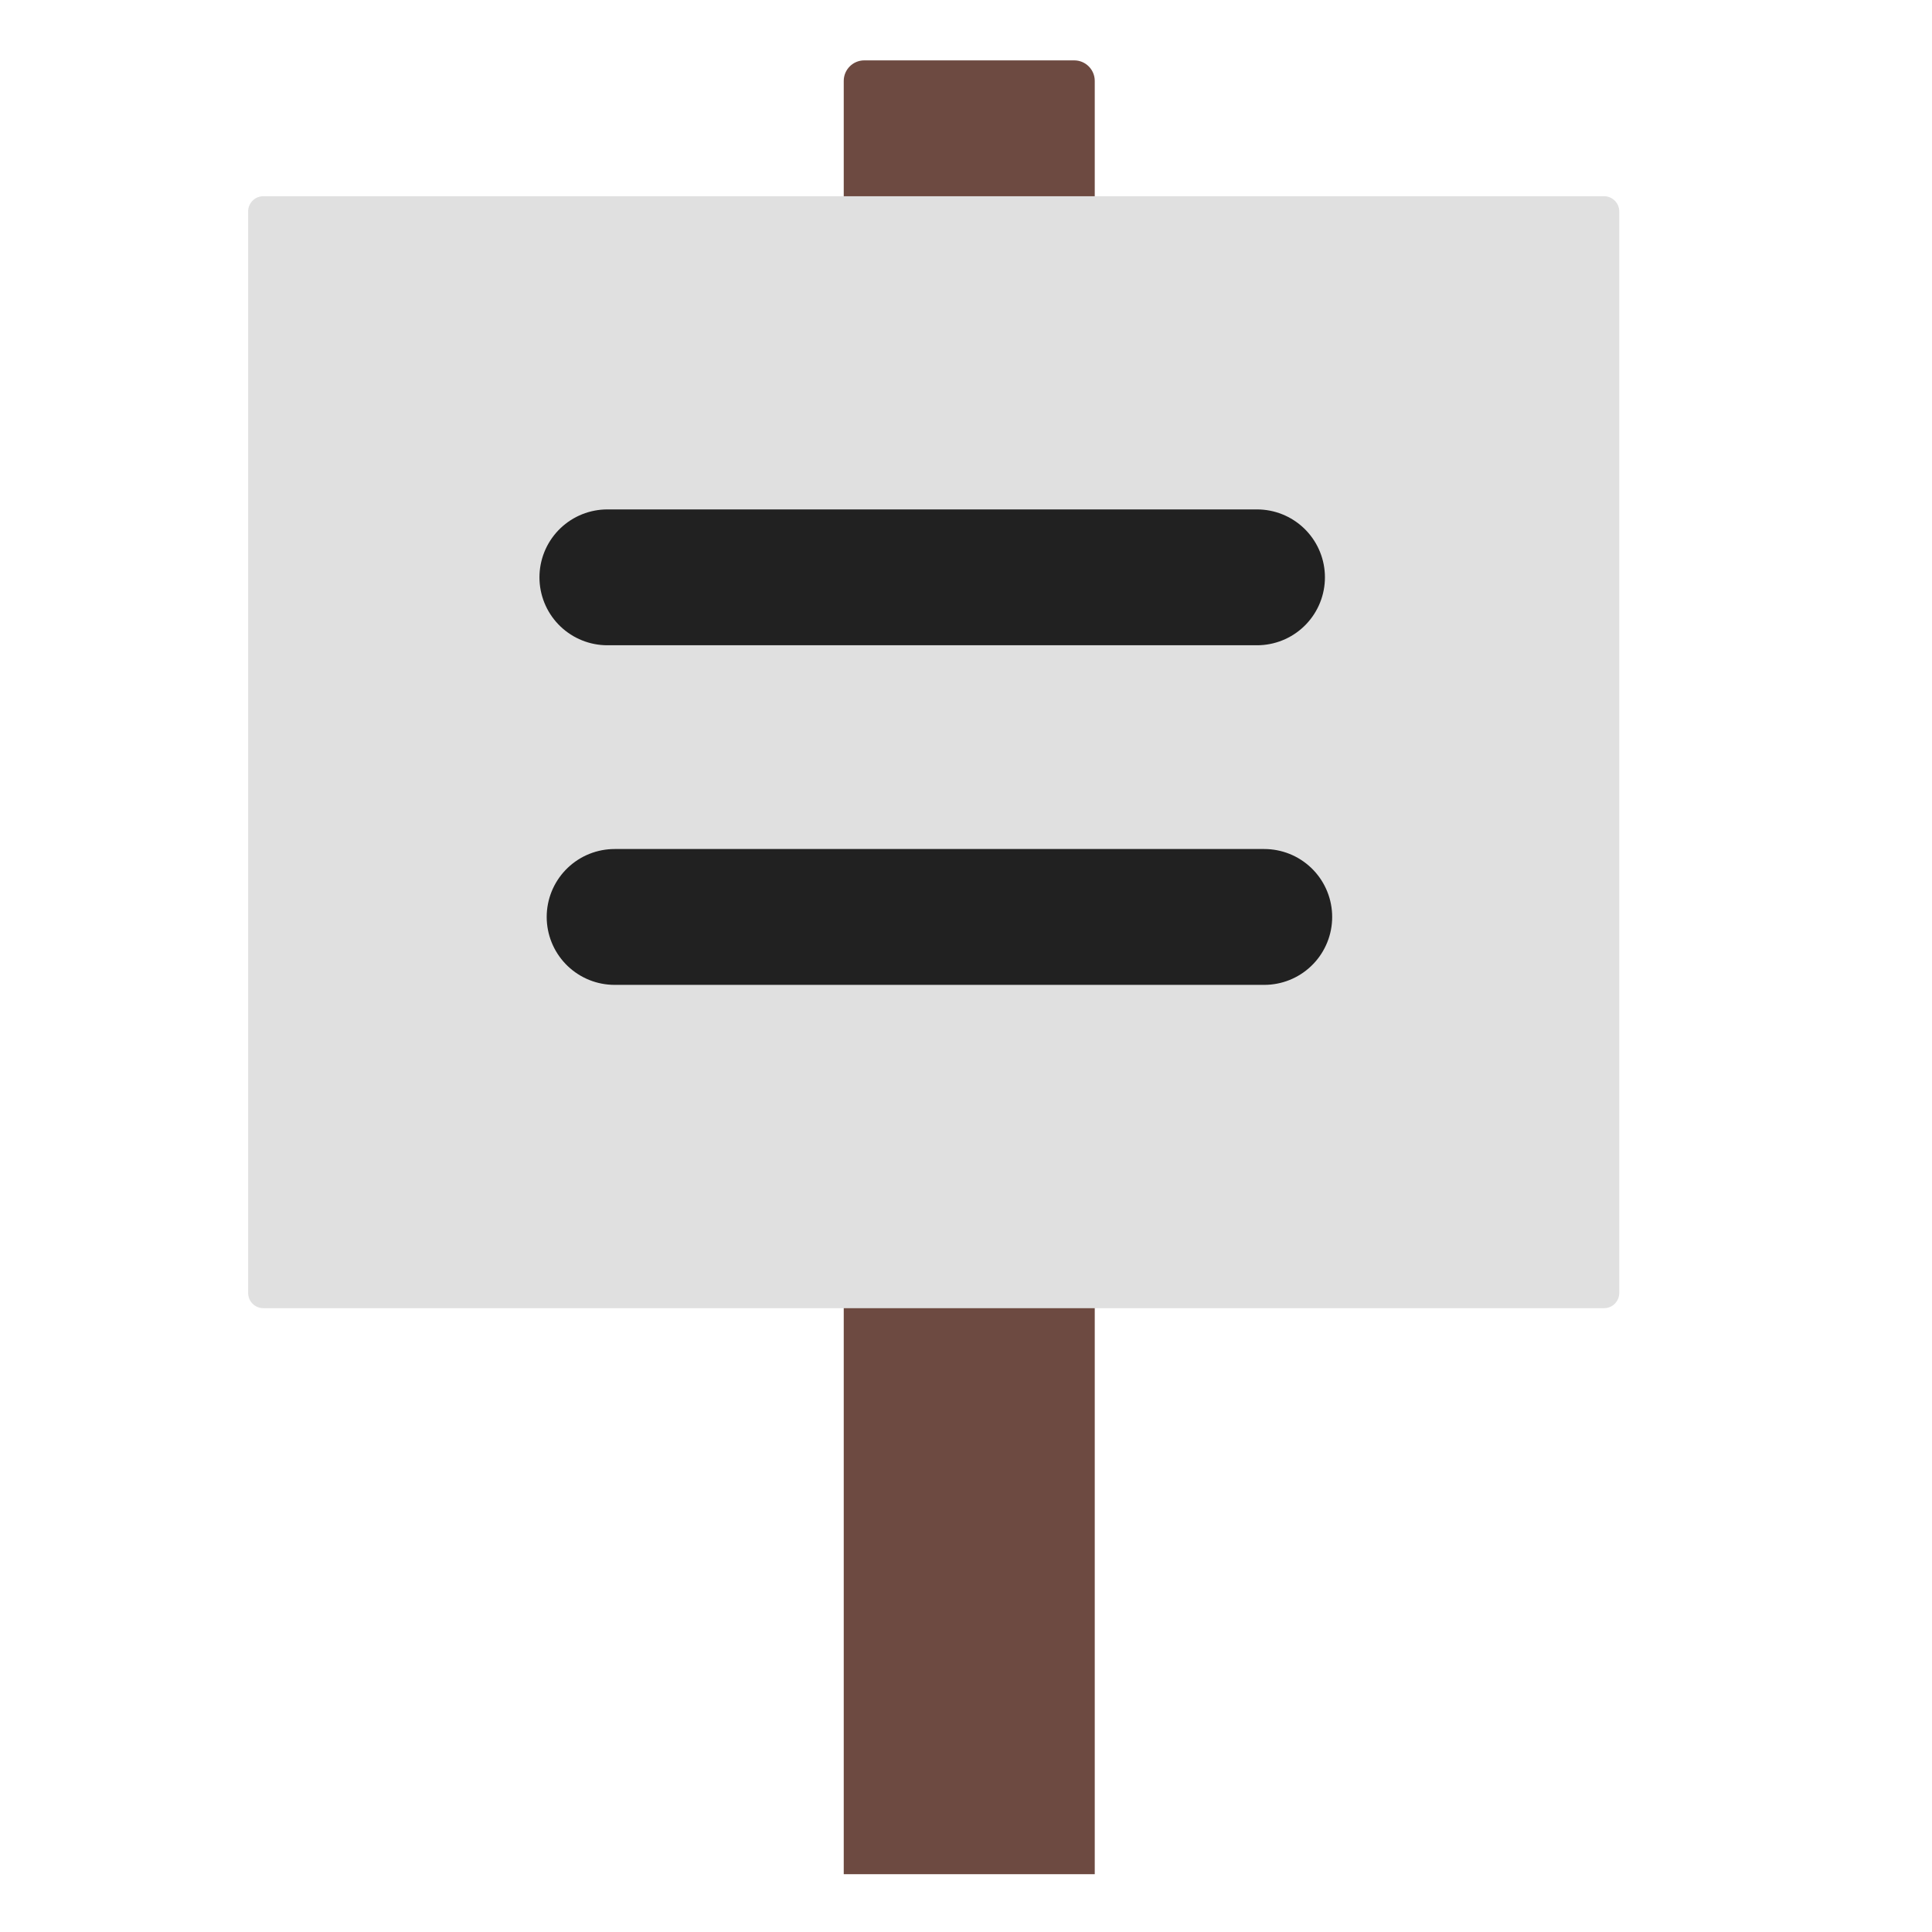
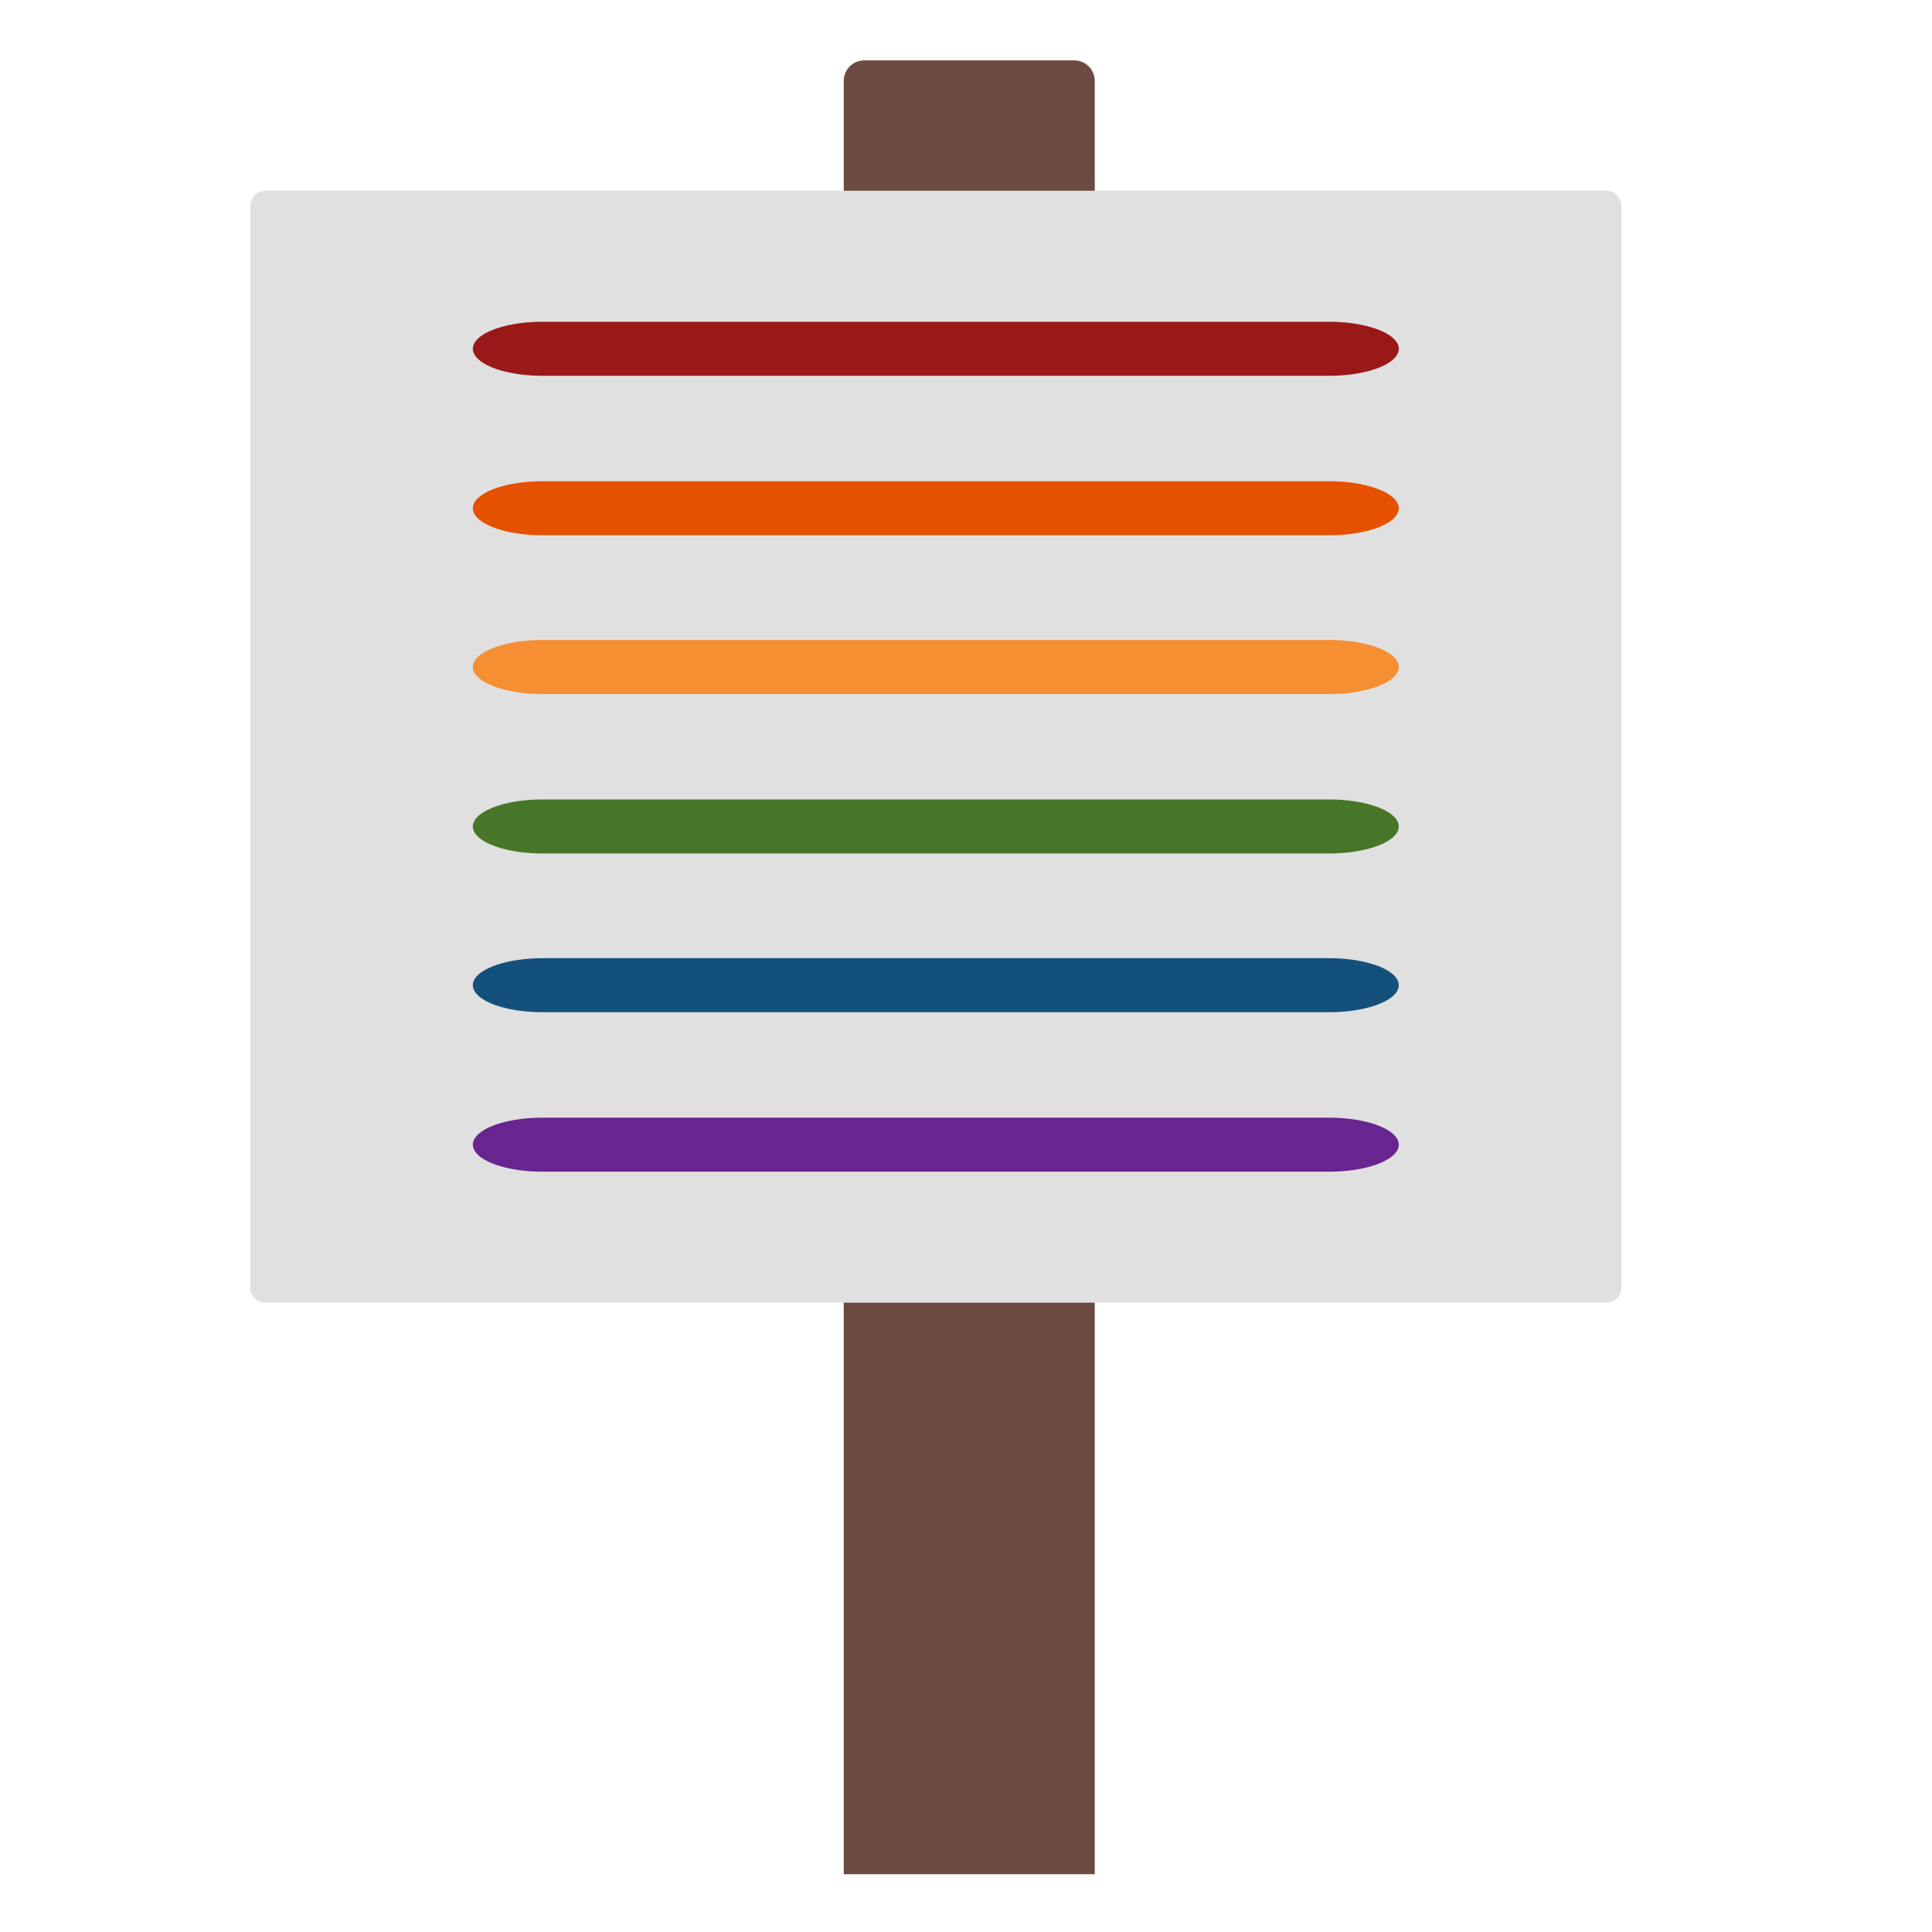
<svg xmlns="http://www.w3.org/2000/svg" width="100%" height="100%" viewBox="0 0 128 128" version="1.1" xml:space="preserve" style="fill-rule:evenodd;clip-rule:evenodd;stroke-linecap:round;stroke-miterlimit:10;">
  <path d="M72.53,124.17L55.9,124.17L55.9,5.36C55.9,4.61 56.51,4 57.26,4L71.17,4C71.92,4 72.53,4.61 72.53,5.36L72.53,124.17Z" style="fill:rgb(109,74,65);fill-rule:nonzero;" />
  <g>
-     <path d="M106.27,86.67L17.45,86.67C16.89,86.67 16.44,86.22 16.44,85.66L16.44,14.01C16.44,13.45 16.89,13 17.45,13L106.27,13C106.83,13 107.28,13.45 107.28,14.01L107.28,85.66C107.28,86.22 106.83,86.67 106.27,86.67Z" style="fill:rgb(224,224,224);fill-rule:nonzero;" />
-     <g>
-       <path d="M40.24,38.25L83.28,38.25" style="fill:none;fill-rule:nonzero;stroke:rgb(33,33,33);stroke-width:9px;" />
-       <path d="M40.72,60.75L83.76,60.75" style="fill:none;fill-rule:nonzero;stroke:rgb(33,33,33);stroke-width:9px;" />
+     <g transform="matrix(1,0,0,1,0.14,-0.362264)">
+       <path d="M106.27,86.67L17.45,86.67C16.89,86.67 16.44,86.22 16.44,85.66L16.44,14.01C16.44,13.45 16.89,13 17.45,13L106.27,13C106.83,13 107.28,13.45 107.28,14.01L107.28,85.66C107.28,86.22 106.83,86.67 106.27,86.67Z" style="fill:rgb(224,224,224);fill-rule:nonzero;" />
+     </g>
+     <g transform="matrix(1.21094,0,0,0.46961,-12.7875,5.14462)">
+       <path d="M40.24,38.25L83.28,38.25" style="fill:none;fill-rule:nonzero;stroke:rgb(155,24,24);stroke-width:7.62px;" />
+     </g>
+     <g transform="matrix(1.21094,0,0,0.46961,-13.3687,5.14462)">
+       <path d="M40.72,60.75L83.76,60.75" style="fill:none;fill-rule:nonzero;stroke:rgb(230,81,0);stroke-width:7.62px;" />
+     </g>
+     <g transform="matrix(1.21094,0,0,0.46961,-12.7875,26.227)">
+       <path d="M40.24,38.25L83.28,38.25" style="fill:none;fill-rule:nonzero;stroke:rgb(246,142,50);stroke-width:7.62px;" />
+     </g>
+     <g transform="matrix(1.21094,0,0,0.46961,-13.3687,26.227)">
+       <path d="M40.72,60.75L83.76,60.75" style="fill:none;fill-rule:nonzero;stroke:rgb(72,118,40);stroke-width:7.62px;" />
+     </g>
+     <g transform="matrix(1.21094,0,0,0.46961,-12.7875,47.3094)">
+       <path d="M40.24,38.25L83.28,38.25" style="fill:none;fill-rule:nonzero;stroke:rgb(19,81,124);stroke-width:7.62px;" />
+     </g>
+     <g transform="matrix(1.21094,0,0,0.46961,-13.3687,47.3094)">
+       <path d="M40.72,60.75L83.76,60.75" style="fill:none;fill-rule:nonzero;stroke:rgb(104,37,144);stroke-width:7.62px;" />
    </g>
  </g>
</svg>
